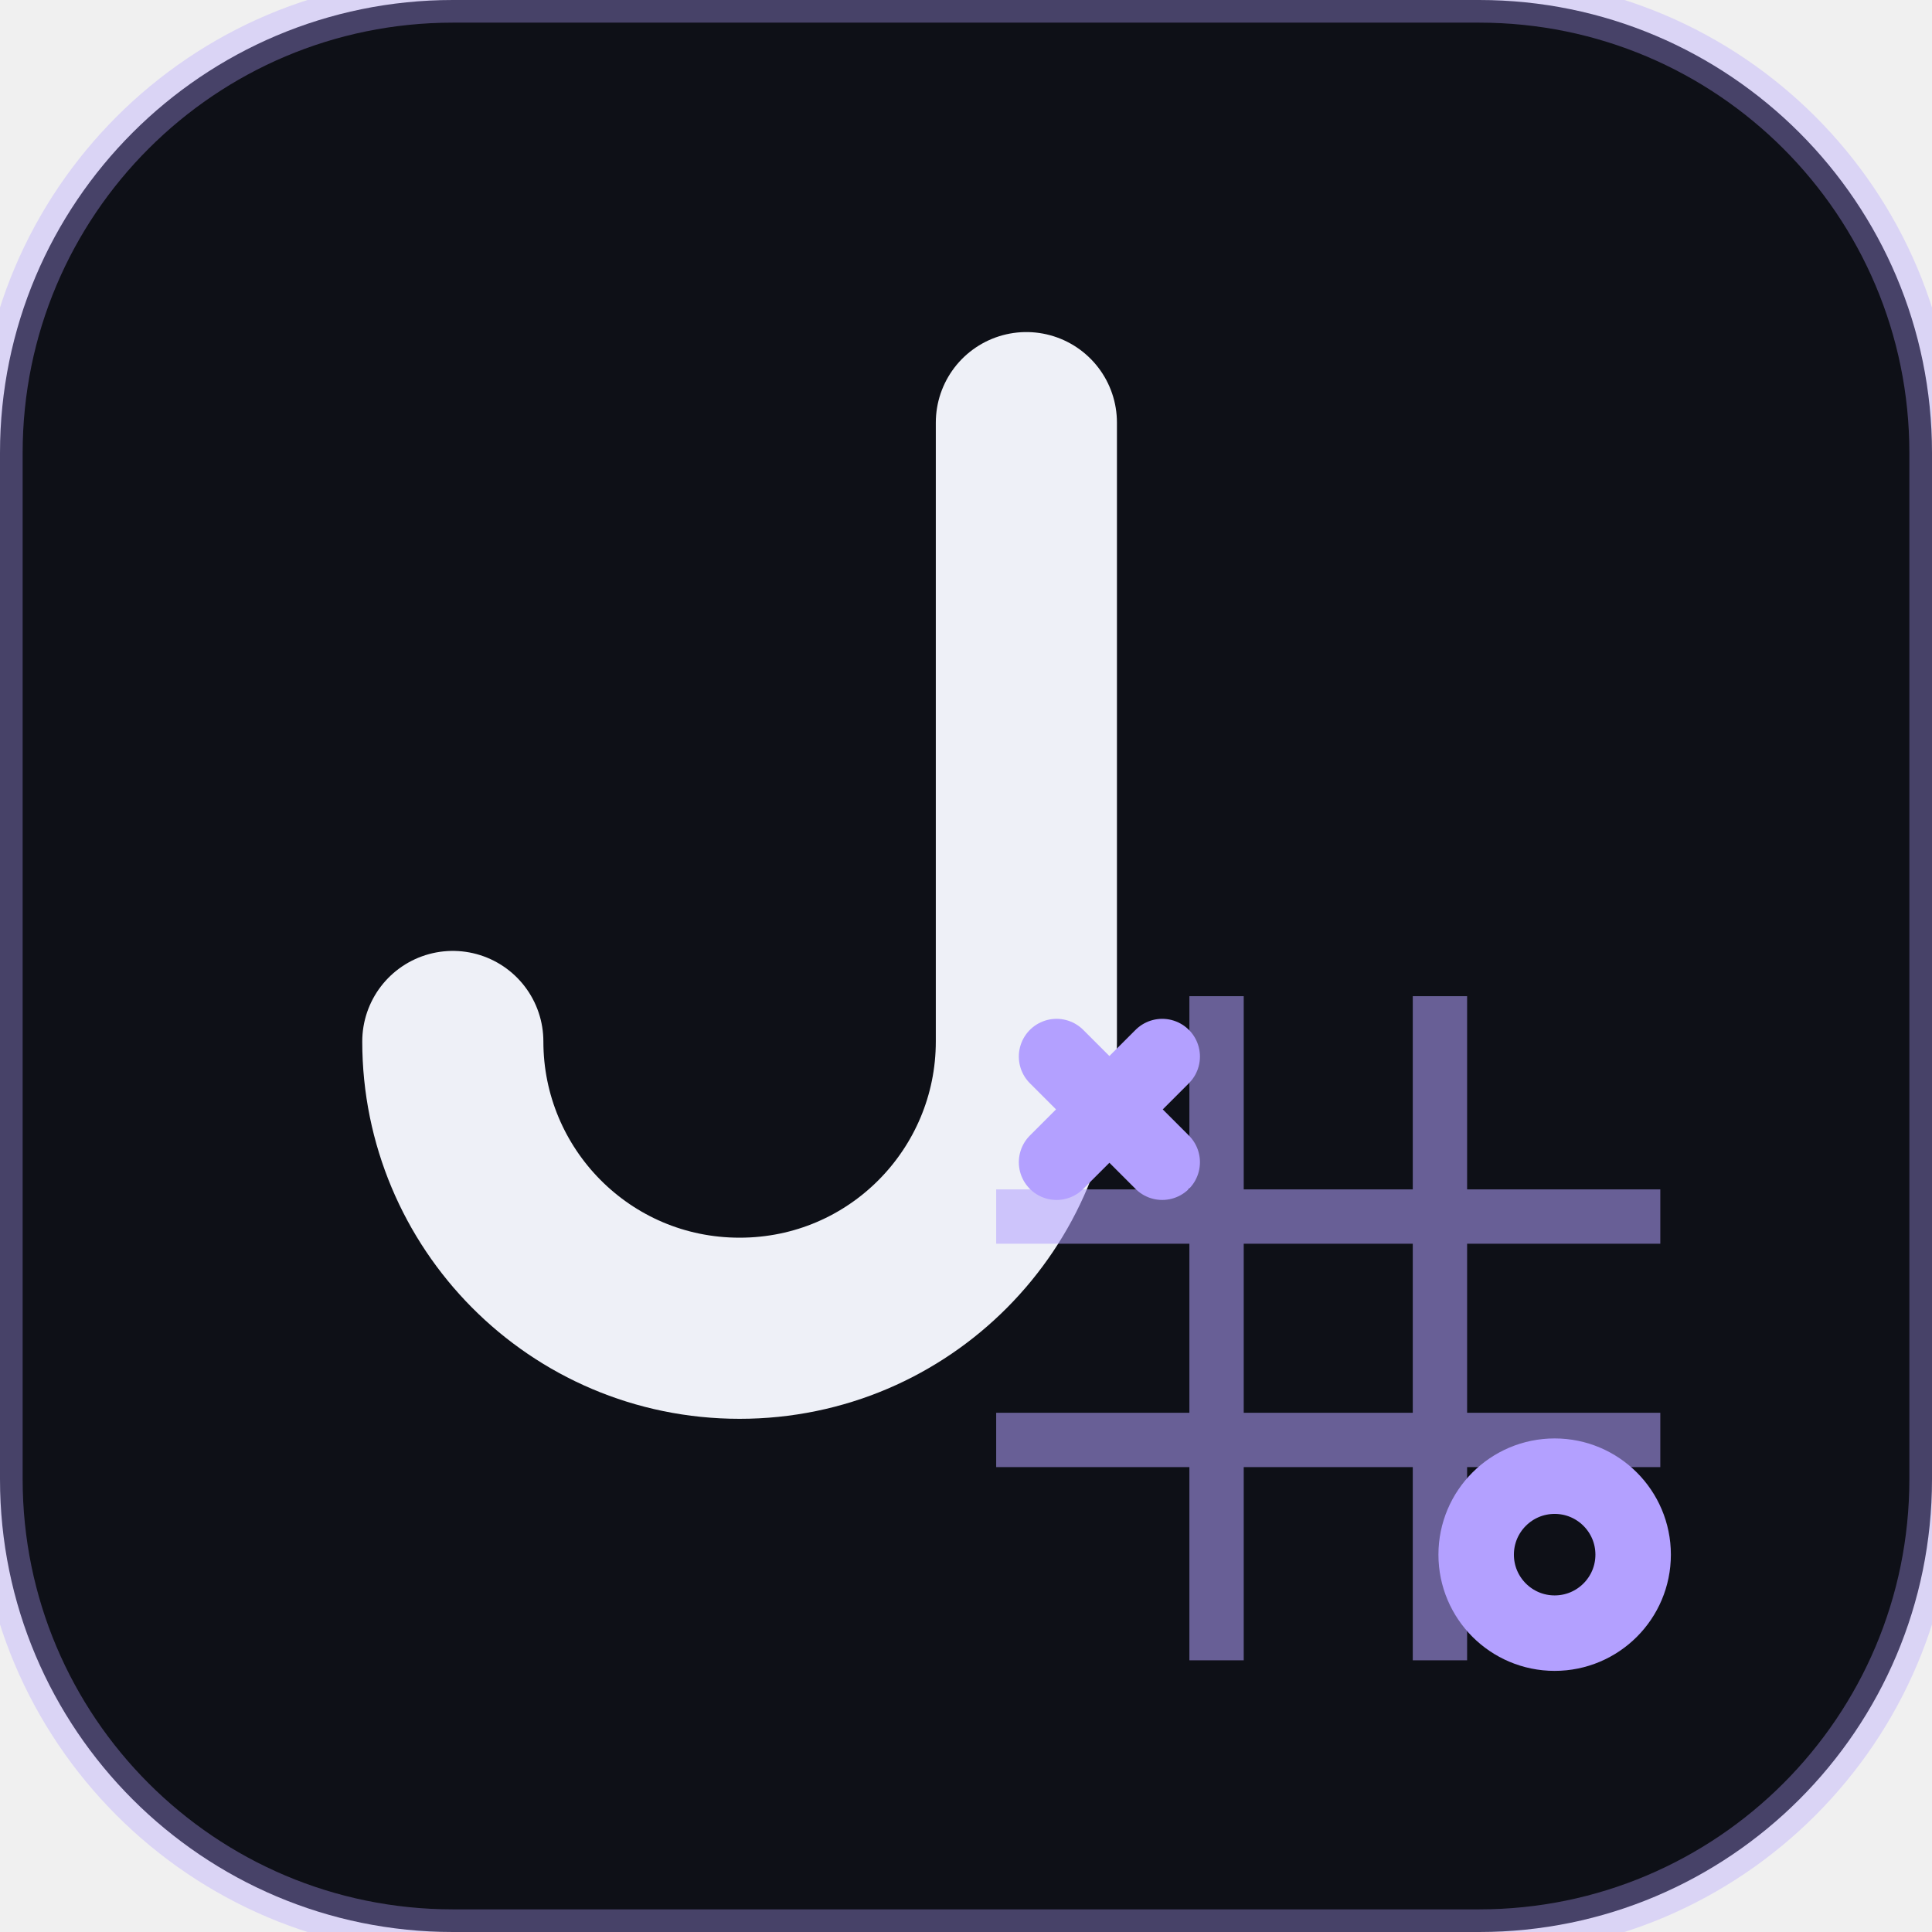
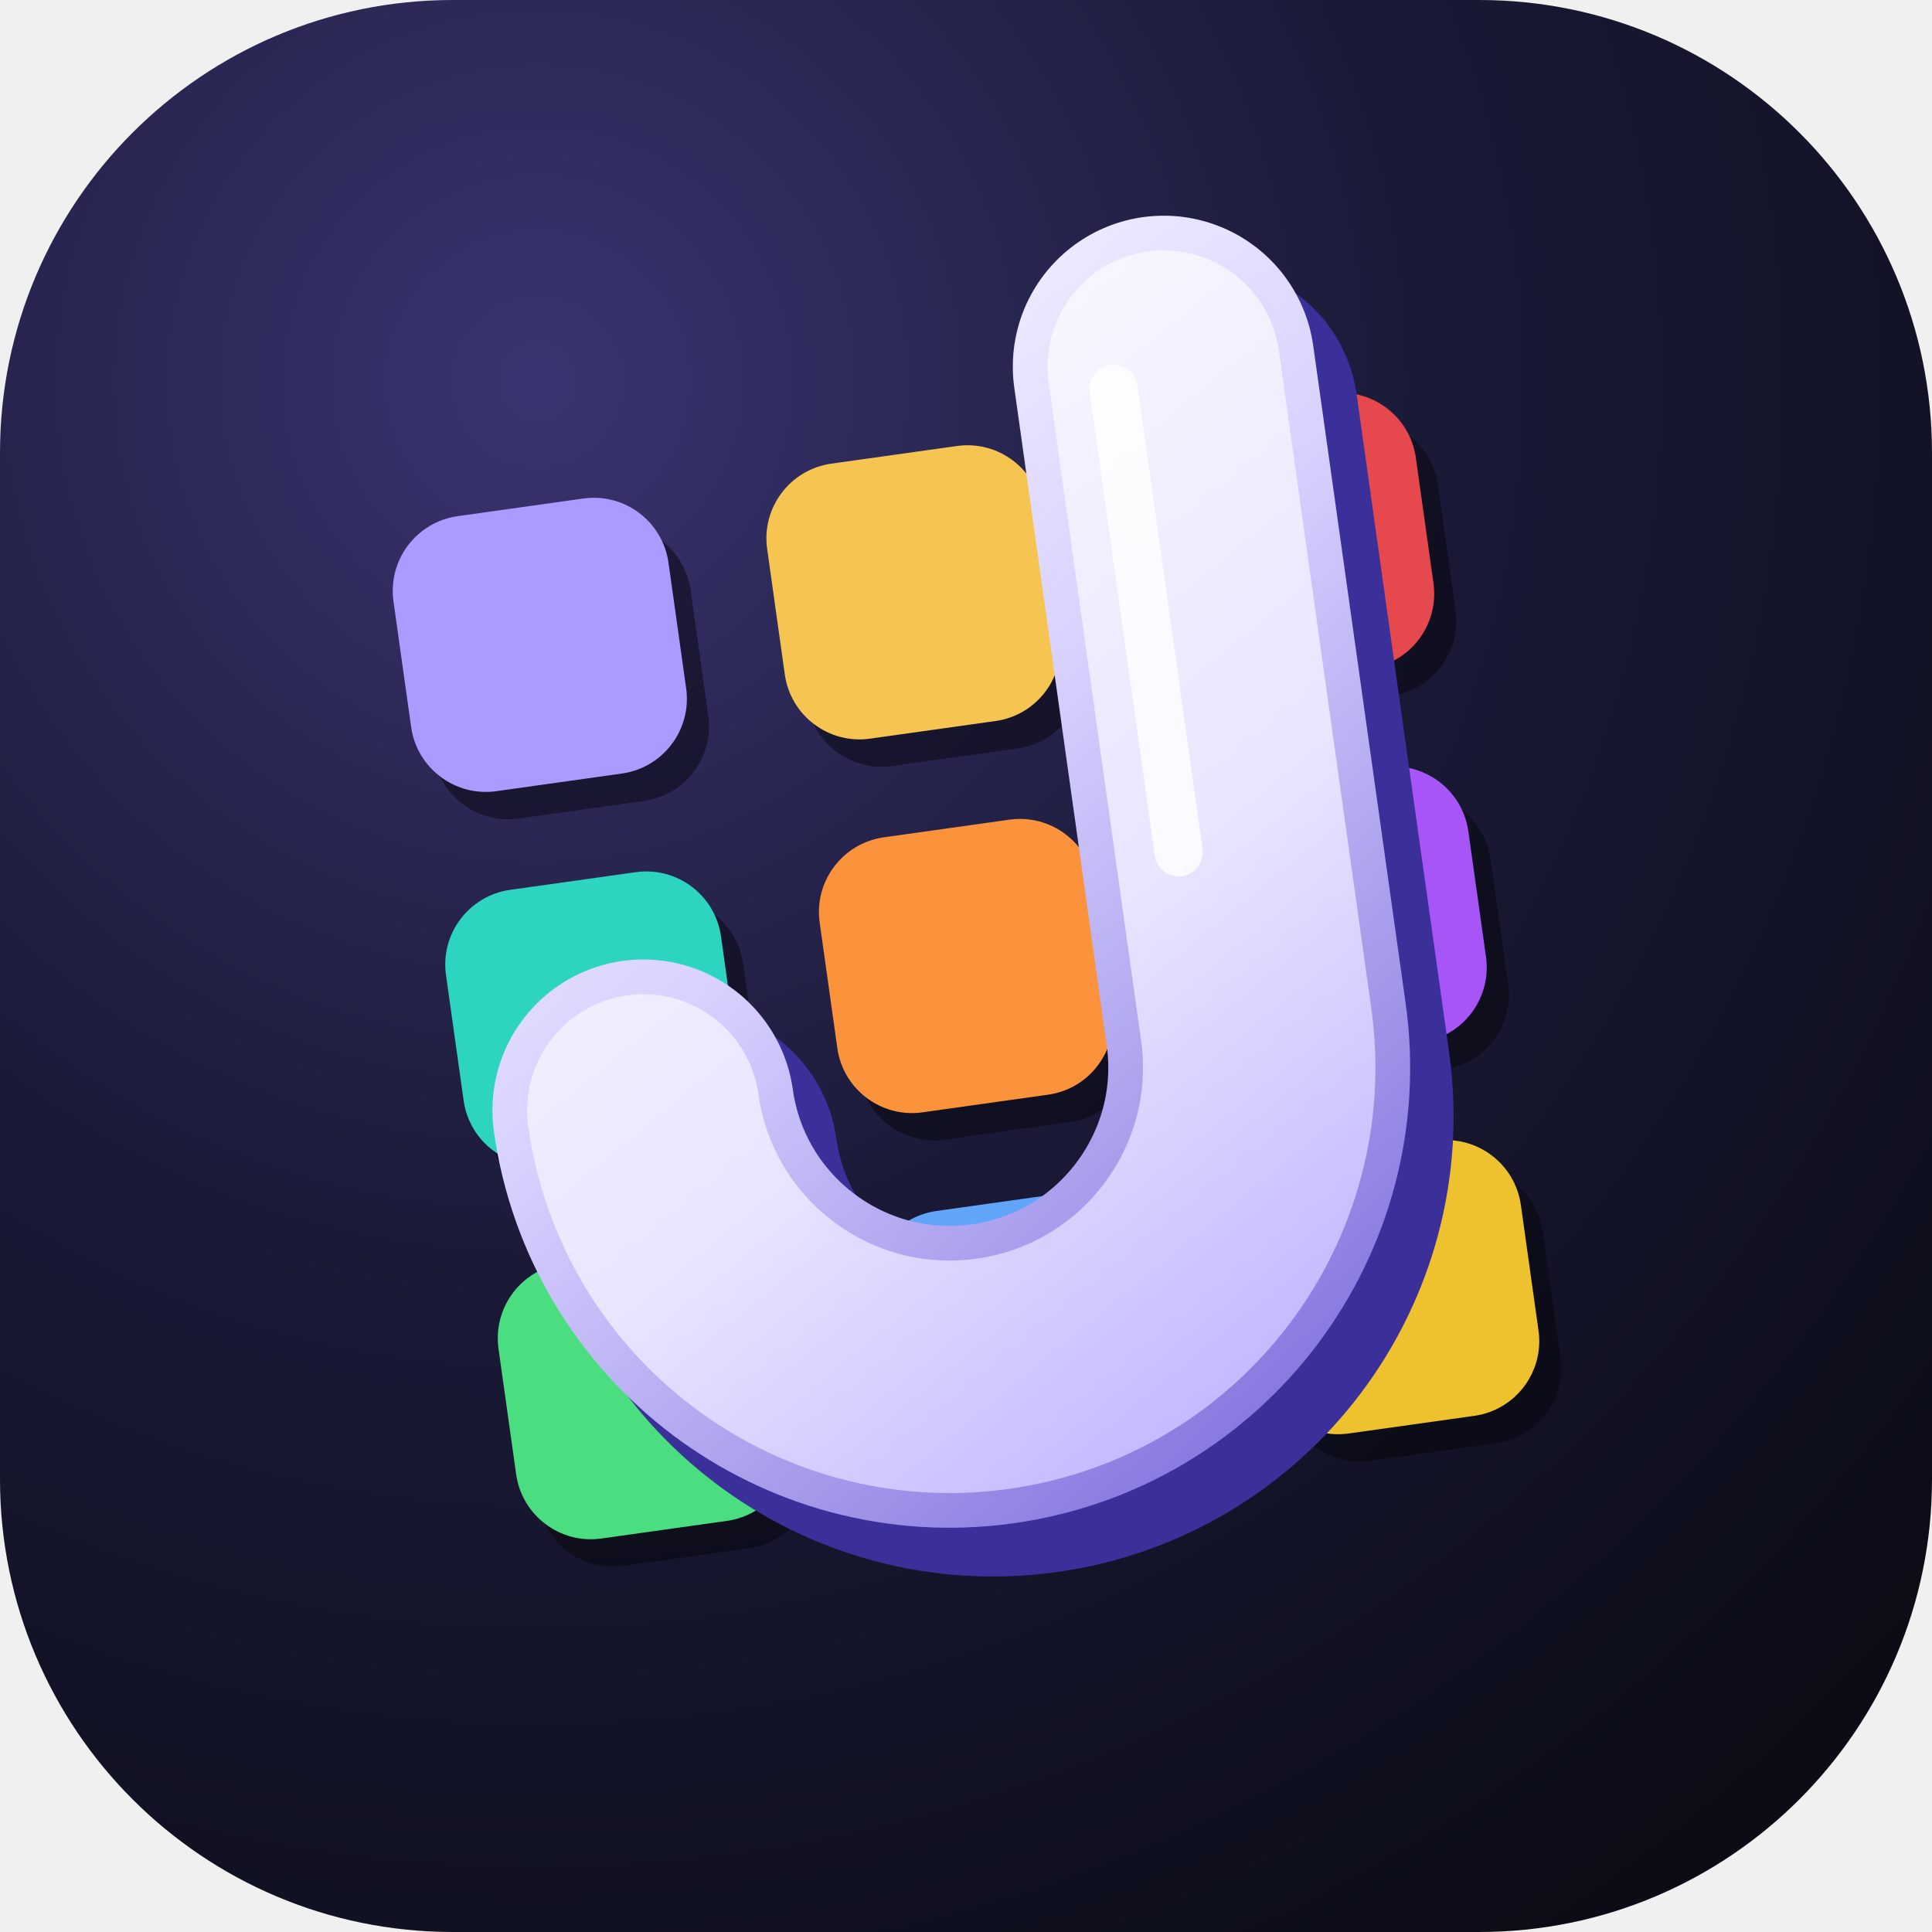
- <svg xmlns="http://www.w3.org/2000/svg" viewBox="0 0 64 64" width="64" height="64" role="img" aria-label="JEV Arcade">
-   <rect width="64" height="64" rx="15" fill="#0e1017" />
-   <rect width="64" height="64" rx="15" fill="none" stroke="#b3a0ff" stroke-width="1.5" opacity=".35" />
-   <path d="M34 14v20.5c0 5.2-4.2 9.5-9.5 9.5S15 39.7 15 34.5" fill="none" stroke="#eef0f7" stroke-width="6" stroke-linecap="round" />
-   <path d="M40.3 33v22M47.7 33v22M33 40.3h22M33 47.7h22" stroke="#b3a0ff" stroke-width="1.8" opacity=".55" />
-   <path d="M35 35l3.5 3.5M38.5 35L35 38.5" stroke="#b3a0ff" stroke-width="2.5" stroke-linecap="round" />
-   <circle cx="51.5" cy="51.5" r="2.6" fill="none" stroke="#b3a0ff" stroke-width="2.5" />
+ <svg xmlns="http://www.w3.org/2000/svg" viewBox="0 0 64 64" width="64" height="64" aria-hidden="true">
+   <defs>
+     <radialGradient id="g" cx=".28" cy=".2" r="1">
+       <stop offset="0" stop-color="#3a3470" />
+       <stop offset=".45" stop-color="#1a1a38" />
+       <stop offset="1" stop-color="#0a0b13" />
+     </radialGradient>
+     <linearGradient id="e" gradientUnits="userSpaceOnUse" x1="16" y1="11" x2="44" y2="52">
+       <stop offset="0" stop-color="#fff" />
+       <stop offset=".4" stop-color="#d9d2ff" />
+       <stop offset="1" stop-color="#6f5fd6" />
+     </linearGradient>
+     <linearGradient id="f" gradientUnits="userSpaceOnUse" x1="17" y1="11" x2="42" y2="52">
+       <stop offset="0" stop-color="#fff" />
+       <stop offset=".55" stop-color="#e9e5ff" />
+       <stop offset="1" stop-color="#b3a6ff" />
+     </linearGradient>
+   </defs>
+   <rect width="64" height="64" rx="15" fill="url(#g)" />
+   <g transform="rotate(-8 32 32)">
+     <g fill="#05060c" opacity=".5" transform="translate(.6 1)">
+       <rect x="14.9" y="14.9" width="9.2" height="9.2" rx="2.5" />
+       <rect x="27.4" y="14.9" width="9.2" height="9.2" rx="2.5" />
+       <rect x="39.9" y="14.9" width="9.2" height="9.2" rx="2.5" />
+       <rect x="14.9" y="27.4" width="9.2" height="9.2" rx="2.5" />
+       <rect x="27.4" y="27.4" width="9.2" height="9.2" rx="2.5" />
+       <rect x="39.9" y="27.4" width="9.2" height="9.2" rx="2.5" />
+       <rect x="14.9" y="39.9" width="9.2" height="9.2" rx="2.5" />
+       <rect x="27.4" y="39.9" width="9.2" height="9.2" rx="2.5" />
+       <rect x="39.9" y="39.9" width="9.2" height="9.2" rx="2.5" />
+     </g>
+     <rect x="14.9" y="14.9" width="9.2" height="9.2" rx="2.5" fill="#a99bff" />
+     <rect x="27.4" y="14.9" width="9.2" height="9.2" rx="2.5" fill="#f5c451" />
+     <rect x="39.9" y="14.9" width="9.2" height="9.2" rx="2.5" fill="#e5484d" />
+     <rect x="14.9" y="27.4" width="9.2" height="9.2" rx="2.5" fill="#2dd4bf" />
+     <rect x="27.4" y="27.4" width="9.2" height="9.2" rx="2.5" fill="#fb923c" />
+     <rect x="39.9" y="27.4" width="9.2" height="9.2" rx="2.5" fill="#a855f7" />
+     <rect x="14.9" y="39.9" width="9.2" height="9.2" rx="2.5" fill="#4ade80" />
+     <rect x="27.4" y="39.9" width="9.2" height="9.2" rx="2.5" fill="#60a5fa" />
+     <rect x="39.9" y="39.9" width="9.2" height="9.2" rx="2.5" fill="#edc22e" />
+   </g>
+   <g transform="rotate(-8 32 32) translate(3 -.75)" fill="none" stroke-linecap="round">
+     <path d="M38.25 14V36a10.25 10.25 0 0 1-20.5 0" stroke="#3b2f9a" stroke-width="10" transform="translate(1.2 1.8)" />
+     <path d="M38.25 14V36a10.25 10.25 0 0 1-20.5 0" stroke="url(#e)" stroke-width="10" />
+     <path d="M38.25 14V36a10.25 10.25 0 0 1-20.5 0" stroke="url(#f)" stroke-width="7.7" />
+     <path d="M36.5 14.5V30" stroke="#fff" stroke-opacity=".8" stroke-width="1.6" />
+   </g>
</svg>
